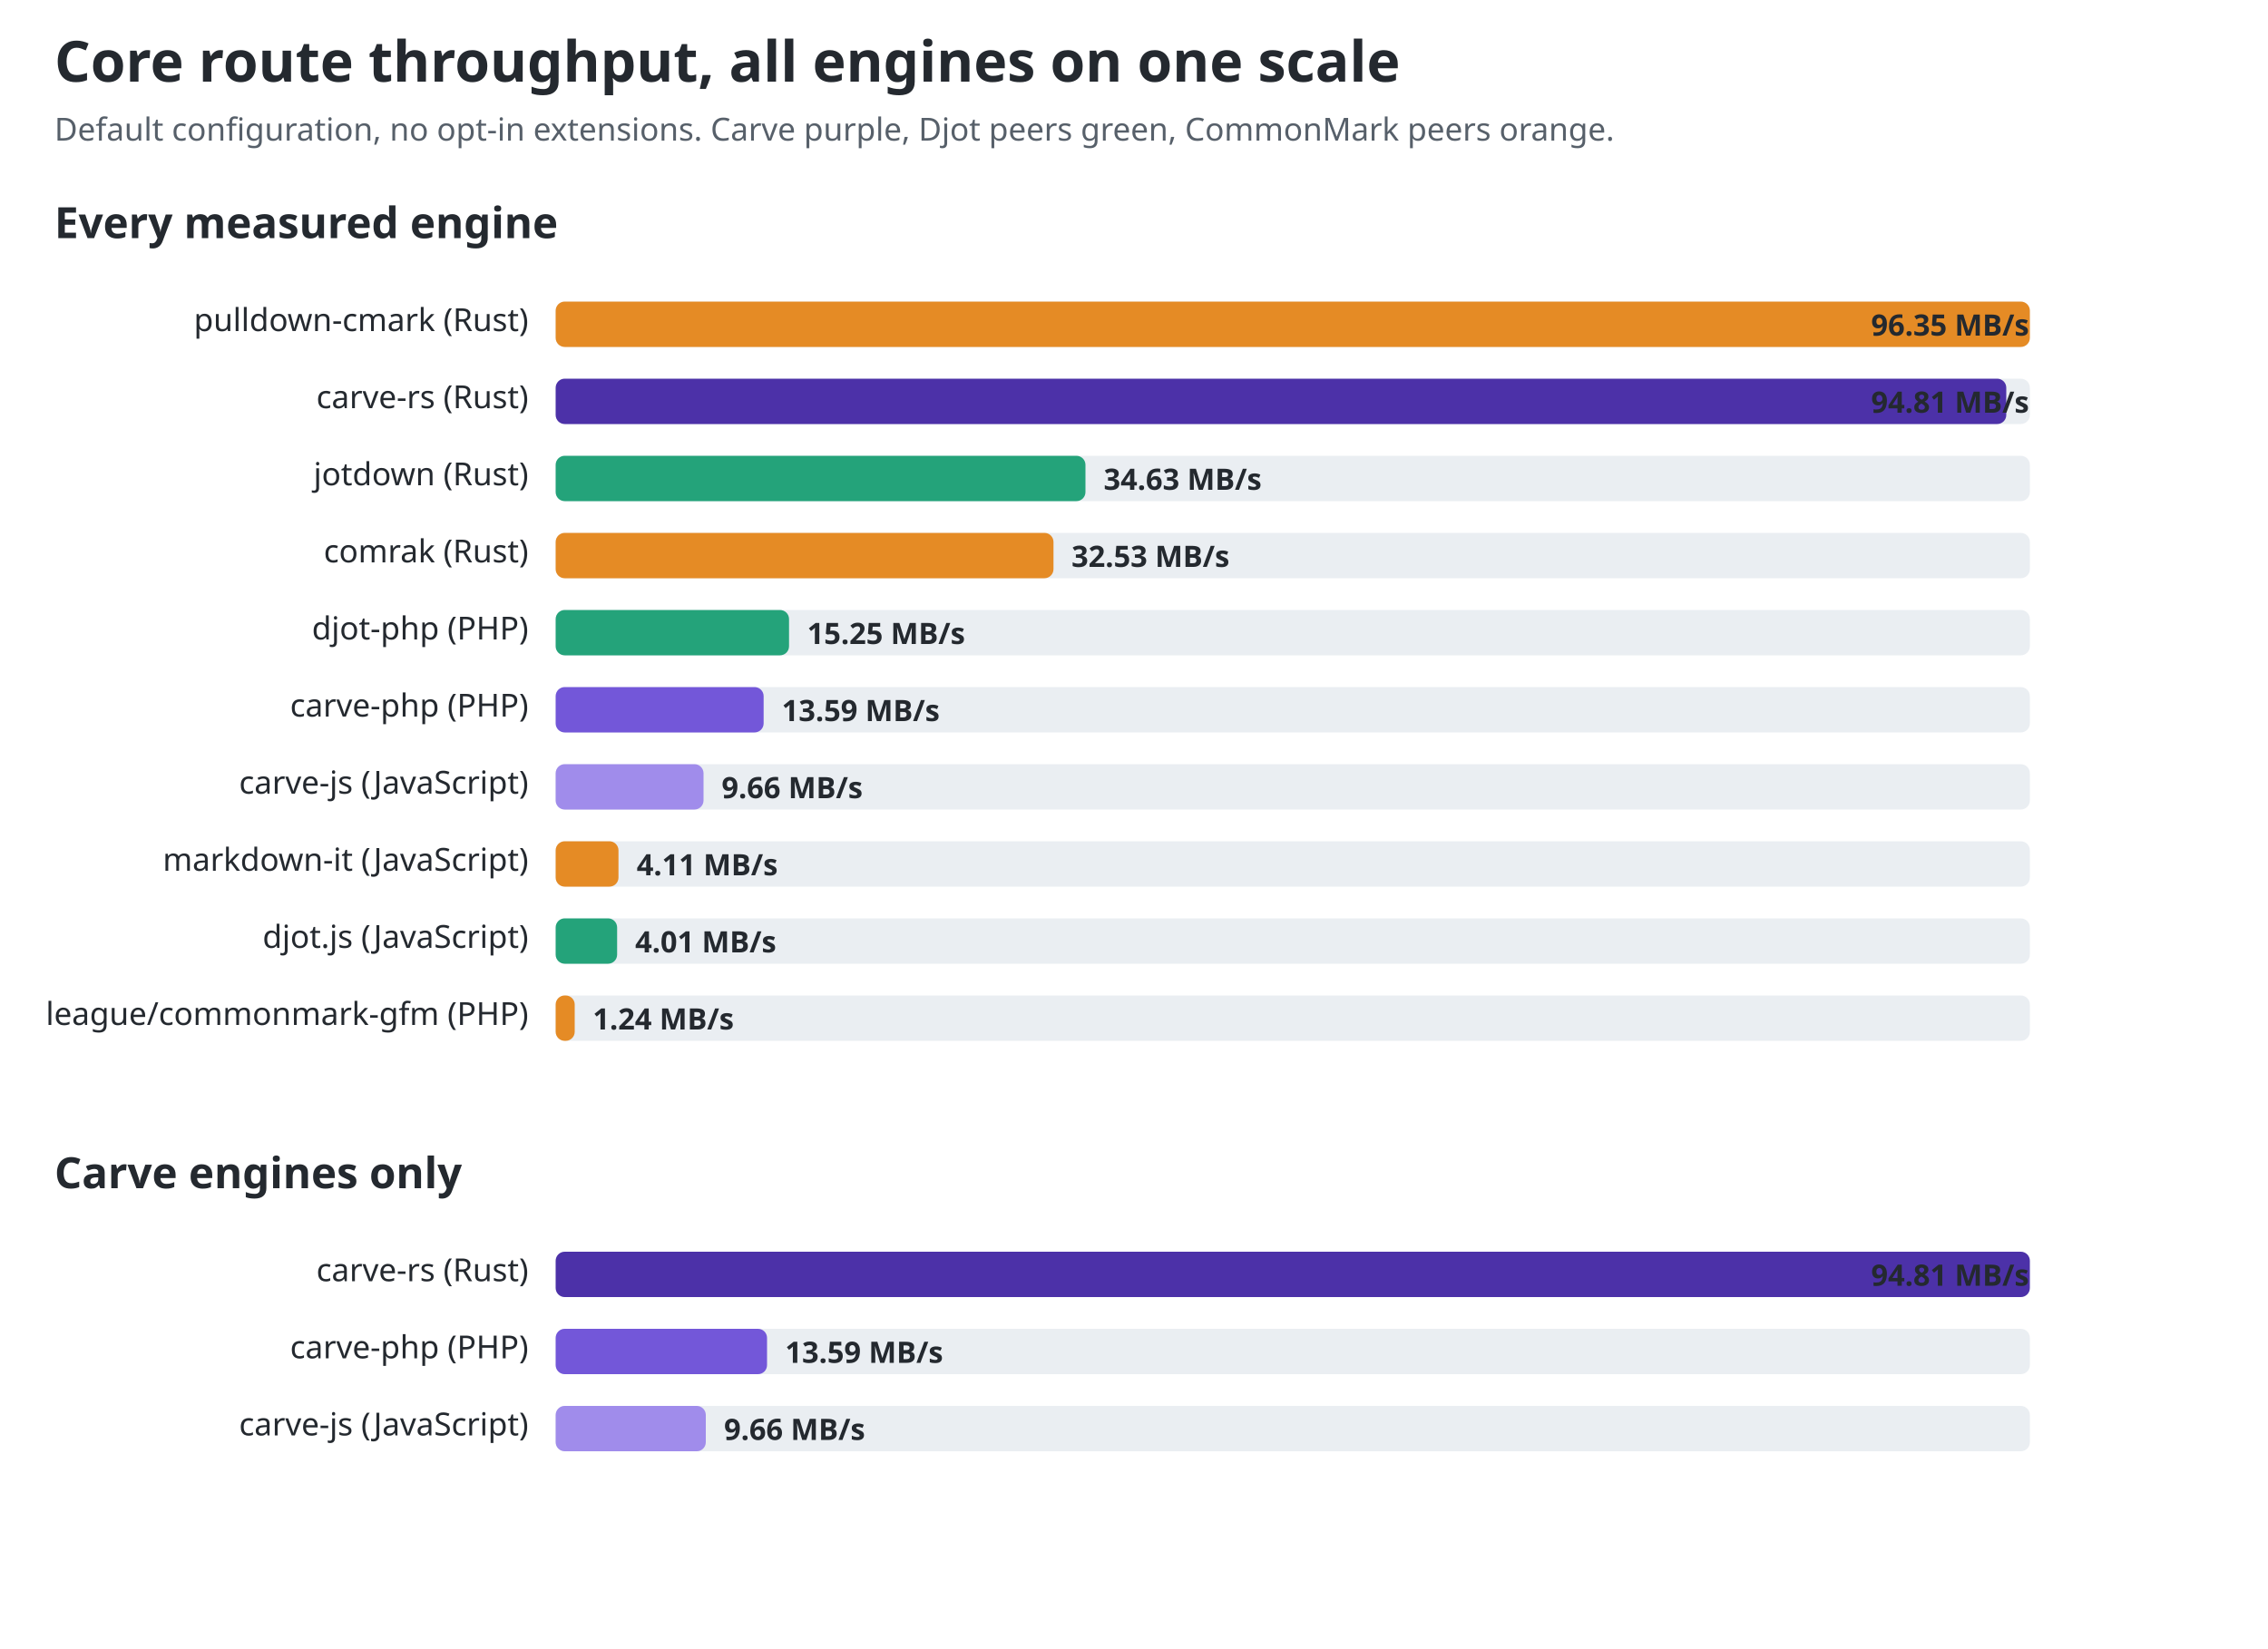
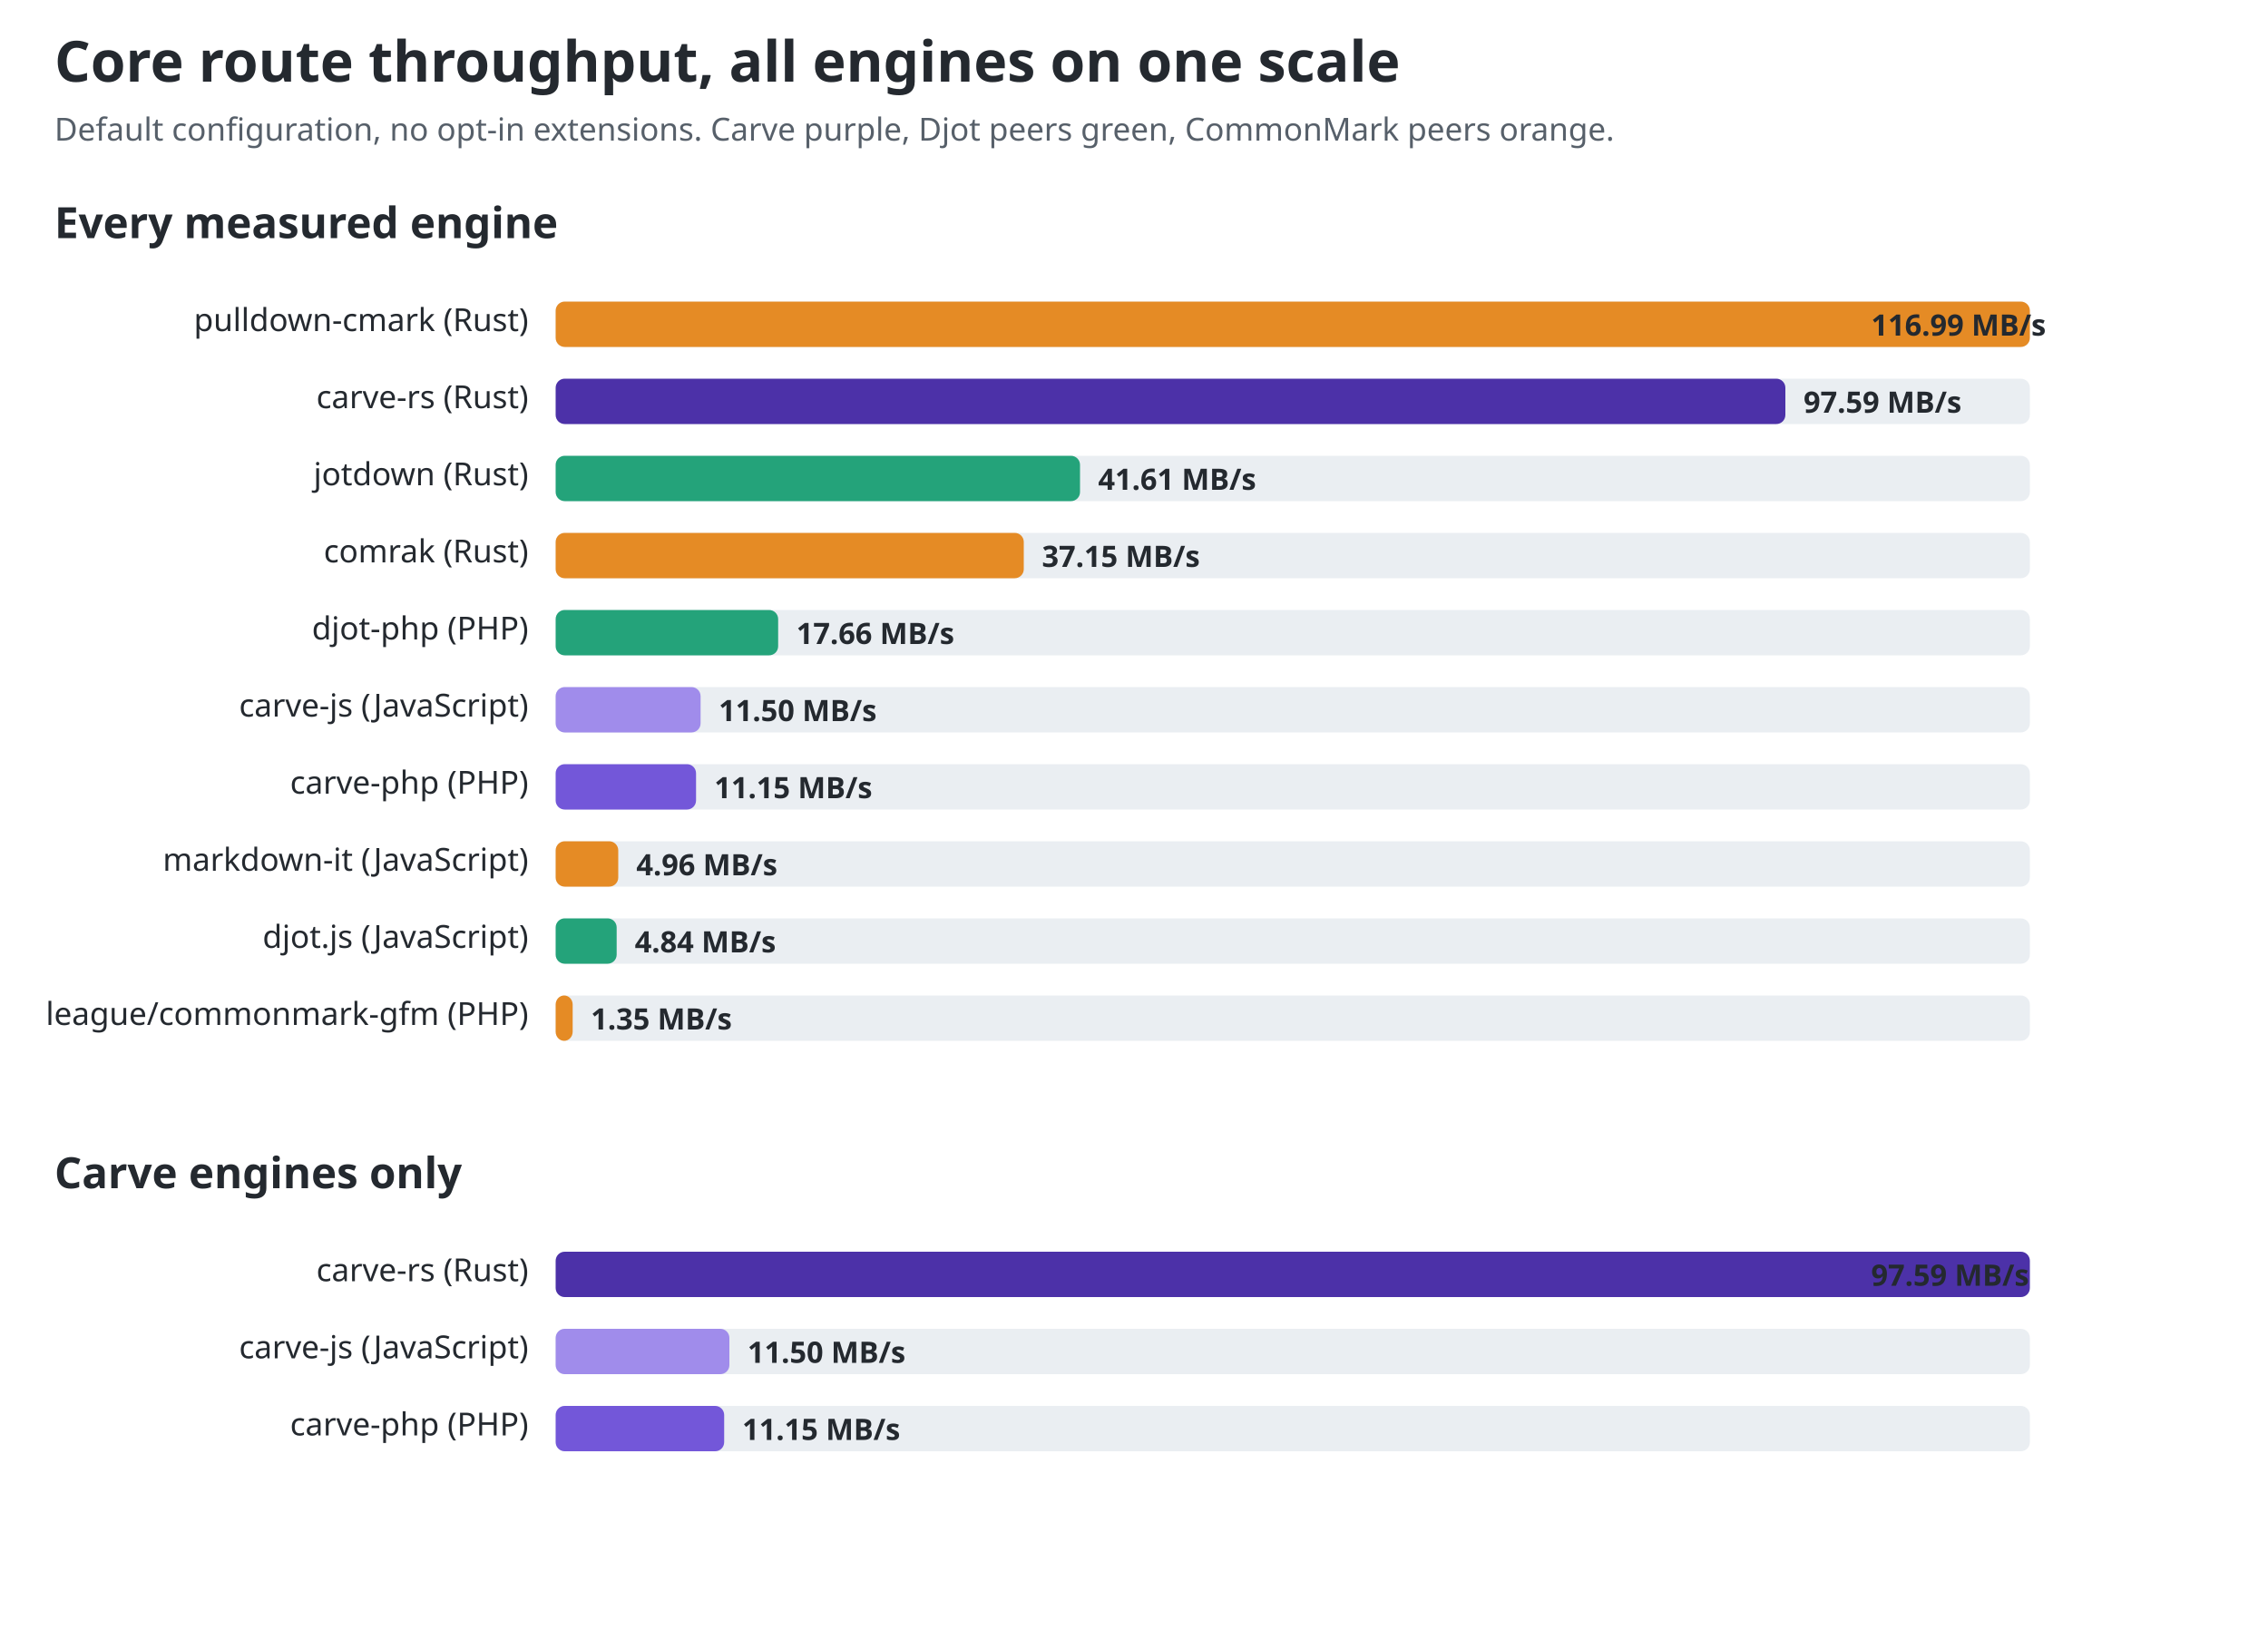
<svg xmlns="http://www.w3.org/2000/svg" width="1000" height="727" viewBox="0 0 1000 727" role="img" aria-labelledby="title desc">
  <style>text{font-family:ui-sans-serif,system-ui,sans-serif;fill:#24292f}.title{font-size:25px;font-weight:700}.sub{font-size:14px;fill:#57606a}.group{font-size:19px;font-weight:650}.label{font-size:14px}.value{font-size:13px;font-weight:650;fill:#24292f}.track{fill:#eaeef2}@media(prefers-color-scheme:dark){text,.value{fill:#f0f6fc}.sub{fill:#8c959f}.track{fill:#30363d}}</style>
  <text id="chart-title" class="title" x="24" y="36">Core route throughput, all engines on one scale</text>
  <text class="sub" x="24" y="62">Default configuration, no opt-in extensions. Carve purple, Djot peers green, CommonMark peers orange.</text>
  <text class="group" x="24" y="105">Every measured engine</text>
  <text class="label" x="233" y="146" text-anchor="end">pulldown-cmark (Rust)</text>
  <rect class="track" x="245" y="133" width="650" height="20" rx="4" />
  <rect x="245" y="133" width="650.0" height="20" rx="4" fill="#e58b25" />
-   <text class="value" x="825" y="148">96.35 MB/s</text>
+   <text class="value" x="825" y="148">116.99 MB/s</text>
  <text class="label" x="233" y="180" text-anchor="end">carve-rs (Rust)</text>
  <rect class="track" x="245" y="167" width="650" height="20" rx="4" />
-   <rect x="245" y="167" width="639.6" height="20" rx="4" fill="#4c31a8" />
-   <text class="value" x="825" y="182">94.81 MB/s</text>
+   <rect x="245" y="167" width="542.2" height="20" rx="4" fill="#4c31a8" />
+   <text class="value" x="795.213" y="182">97.59 MB/s</text>
  <text class="label" x="233" y="214" text-anchor="end">jotdown (Rust)</text>
  <rect class="track" x="245" y="201" width="650" height="20" rx="4" />
-   <rect x="245" y="201" width="233.6" height="20" rx="4" fill="#24a37a" />
-   <text class="value" x="486.622" y="216">34.63 MB/s</text>
+   <rect x="245" y="201" width="231.2" height="20" rx="4" fill="#24a37a" />
+   <text class="value" x="484.186" y="216">41.61 MB/s</text>
  <text class="label" x="233" y="248" text-anchor="end">comrak (Rust)</text>
  <rect class="track" x="245" y="235" width="650" height="20" rx="4" />
-   <rect x="245" y="235" width="219.5" height="20" rx="4" fill="#e58b25" />
-   <text class="value" x="472.455" y="250">32.53 MB/s</text>
+   <rect x="245" y="235" width="206.4" height="20" rx="4" fill="#e58b25" />
+   <text class="value" x="459.407" y="250">37.15 MB/s</text>
  <text class="label" x="233" y="282" text-anchor="end">djot-php (PHP)</text>
  <rect class="track" x="245" y="269" width="650" height="20" rx="4" />
-   <rect x="245" y="269" width="102.9" height="20" rx="4" fill="#24a37a" />
-   <text class="value" x="355.88" y="284">15.25 MB/s</text>
-   <text class="label" x="233" y="316" text-anchor="end">carve-php (PHP)</text>
+   <rect x="245" y="269" width="98.1" height="20" rx="4" fill="#24a37a" />
+   <text class="value" x="351.119" y="284">17.66 MB/s</text>
+   <text class="label" x="233" y="316" text-anchor="end">carve-js (JavaScript)</text>
  <rect class="track" x="245" y="303" width="650" height="20" rx="4" />
-   <rect x="245" y="303" width="91.7" height="20" rx="4" fill="#7357d9" />
-   <text class="value" x="344.681" y="318">13.59 MB/s</text>
-   <text class="label" x="233" y="350" text-anchor="end">carve-js (JavaScript)</text>
+   <rect x="245" y="303" width="63.9" height="20" rx="4" fill="#a08ceb" />
+   <text class="value" x="316.894" y="318">11.50 MB/s</text>
+   <text class="label" x="233" y="350" text-anchor="end">carve-php (PHP)</text>
  <rect class="track" x="245" y="337" width="650" height="20" rx="4" />
-   <rect x="245" y="337" width="65.2" height="20" rx="4" fill="#a08ceb" />
-   <text class="value" x="318.169" y="352">9.66 MB/s</text>
+   <rect x="245" y="337" width="61.9" height="20" rx="4" fill="#7357d9" />
+   <text class="value" x="314.95" y="352">11.15 MB/s</text>
  <text class="label" x="233" y="384" text-anchor="end">markdown-it (JavaScript)</text>
  <rect class="track" x="245" y="371" width="650" height="20" rx="4" />
-   <rect x="245" y="371" width="27.7" height="20" rx="4" fill="#e58b25" />
-   <text class="value" x="280.727" y="386">4.11 MB/s</text>
+   <rect x="245" y="371" width="27.6" height="20" rx="4" fill="#e58b25" />
+   <text class="value" x="280.558" y="386">4.96 MB/s</text>
  <text class="label" x="233" y="418" text-anchor="end">djot.js (JavaScript)</text>
  <rect class="track" x="245" y="405" width="650" height="20" rx="4" />
-   <rect x="245" y="405" width="27.1" height="20" rx="4" fill="#24a37a" />
-   <text class="value" x="280.052" y="420">4.01 MB/s</text>
+   <rect x="245" y="405" width="26.9" height="20" rx="4" fill="#24a37a" />
+   <text class="value" x="279.891" y="420">4.84 MB/s</text>
  <text class="label" x="233" y="452" text-anchor="end">league/commonmark-gfm (PHP)</text>
  <rect class="track" x="245" y="439" width="650" height="20" rx="4" />
-   <rect x="245" y="439" width="8.4" height="20" rx="4" fill="#e58b25" />
-   <text class="value" x="261.365" y="454">1.24 MB/s</text>
+   <rect x="245" y="439" width="7.5" height="20" rx="4" fill="#e58b25" />
+   <text class="value" x="260.501" y="454">1.35 MB/s</text>
  <text class="group" x="24" y="524">Carve engines only</text>
  <text class="label" x="233" y="565" text-anchor="end">carve-rs (Rust)</text>
  <rect class="track" x="245" y="552" width="650" height="20" rx="4" />
  <rect x="245" y="552" width="650.0" height="20" rx="4" fill="#4c31a8" />
-   <text class="value" x="825" y="567">94.81 MB/s</text>
-   <text class="label" x="233" y="599" text-anchor="end">carve-php (PHP)</text>
+   <text class="value" x="825" y="567">97.59 MB/s</text>
+   <text class="label" x="233" y="599" text-anchor="end">carve-js (JavaScript)</text>
  <rect class="track" x="245" y="586" width="650" height="20" rx="4" />
-   <rect x="245" y="586" width="93.2" height="20" rx="4" fill="#7357d9" />
-   <text class="value" x="346.171" y="601">13.59 MB/s</text>
-   <text class="label" x="233" y="633" text-anchor="end">carve-js (JavaScript)</text>
+   <rect x="245" y="586" width="76.6" height="20" rx="4" fill="#a08ceb" />
+   <text class="value" x="329.596" y="601">11.50 MB/s</text>
+   <text class="label" x="233" y="633" text-anchor="end">carve-php (PHP)</text>
  <rect class="track" x="245" y="620" width="650" height="20" rx="4" />
-   <rect x="245" y="620" width="66.2" height="20" rx="4" fill="#a08ceb" />
-   <text class="value" x="319.227" y="635">9.66 MB/s</text>
+   <rect x="245" y="620" width="74.3" height="20" rx="4" fill="#7357d9" />
+   <text class="value" x="327.265" y="635">11.15 MB/s</text>
</svg>
